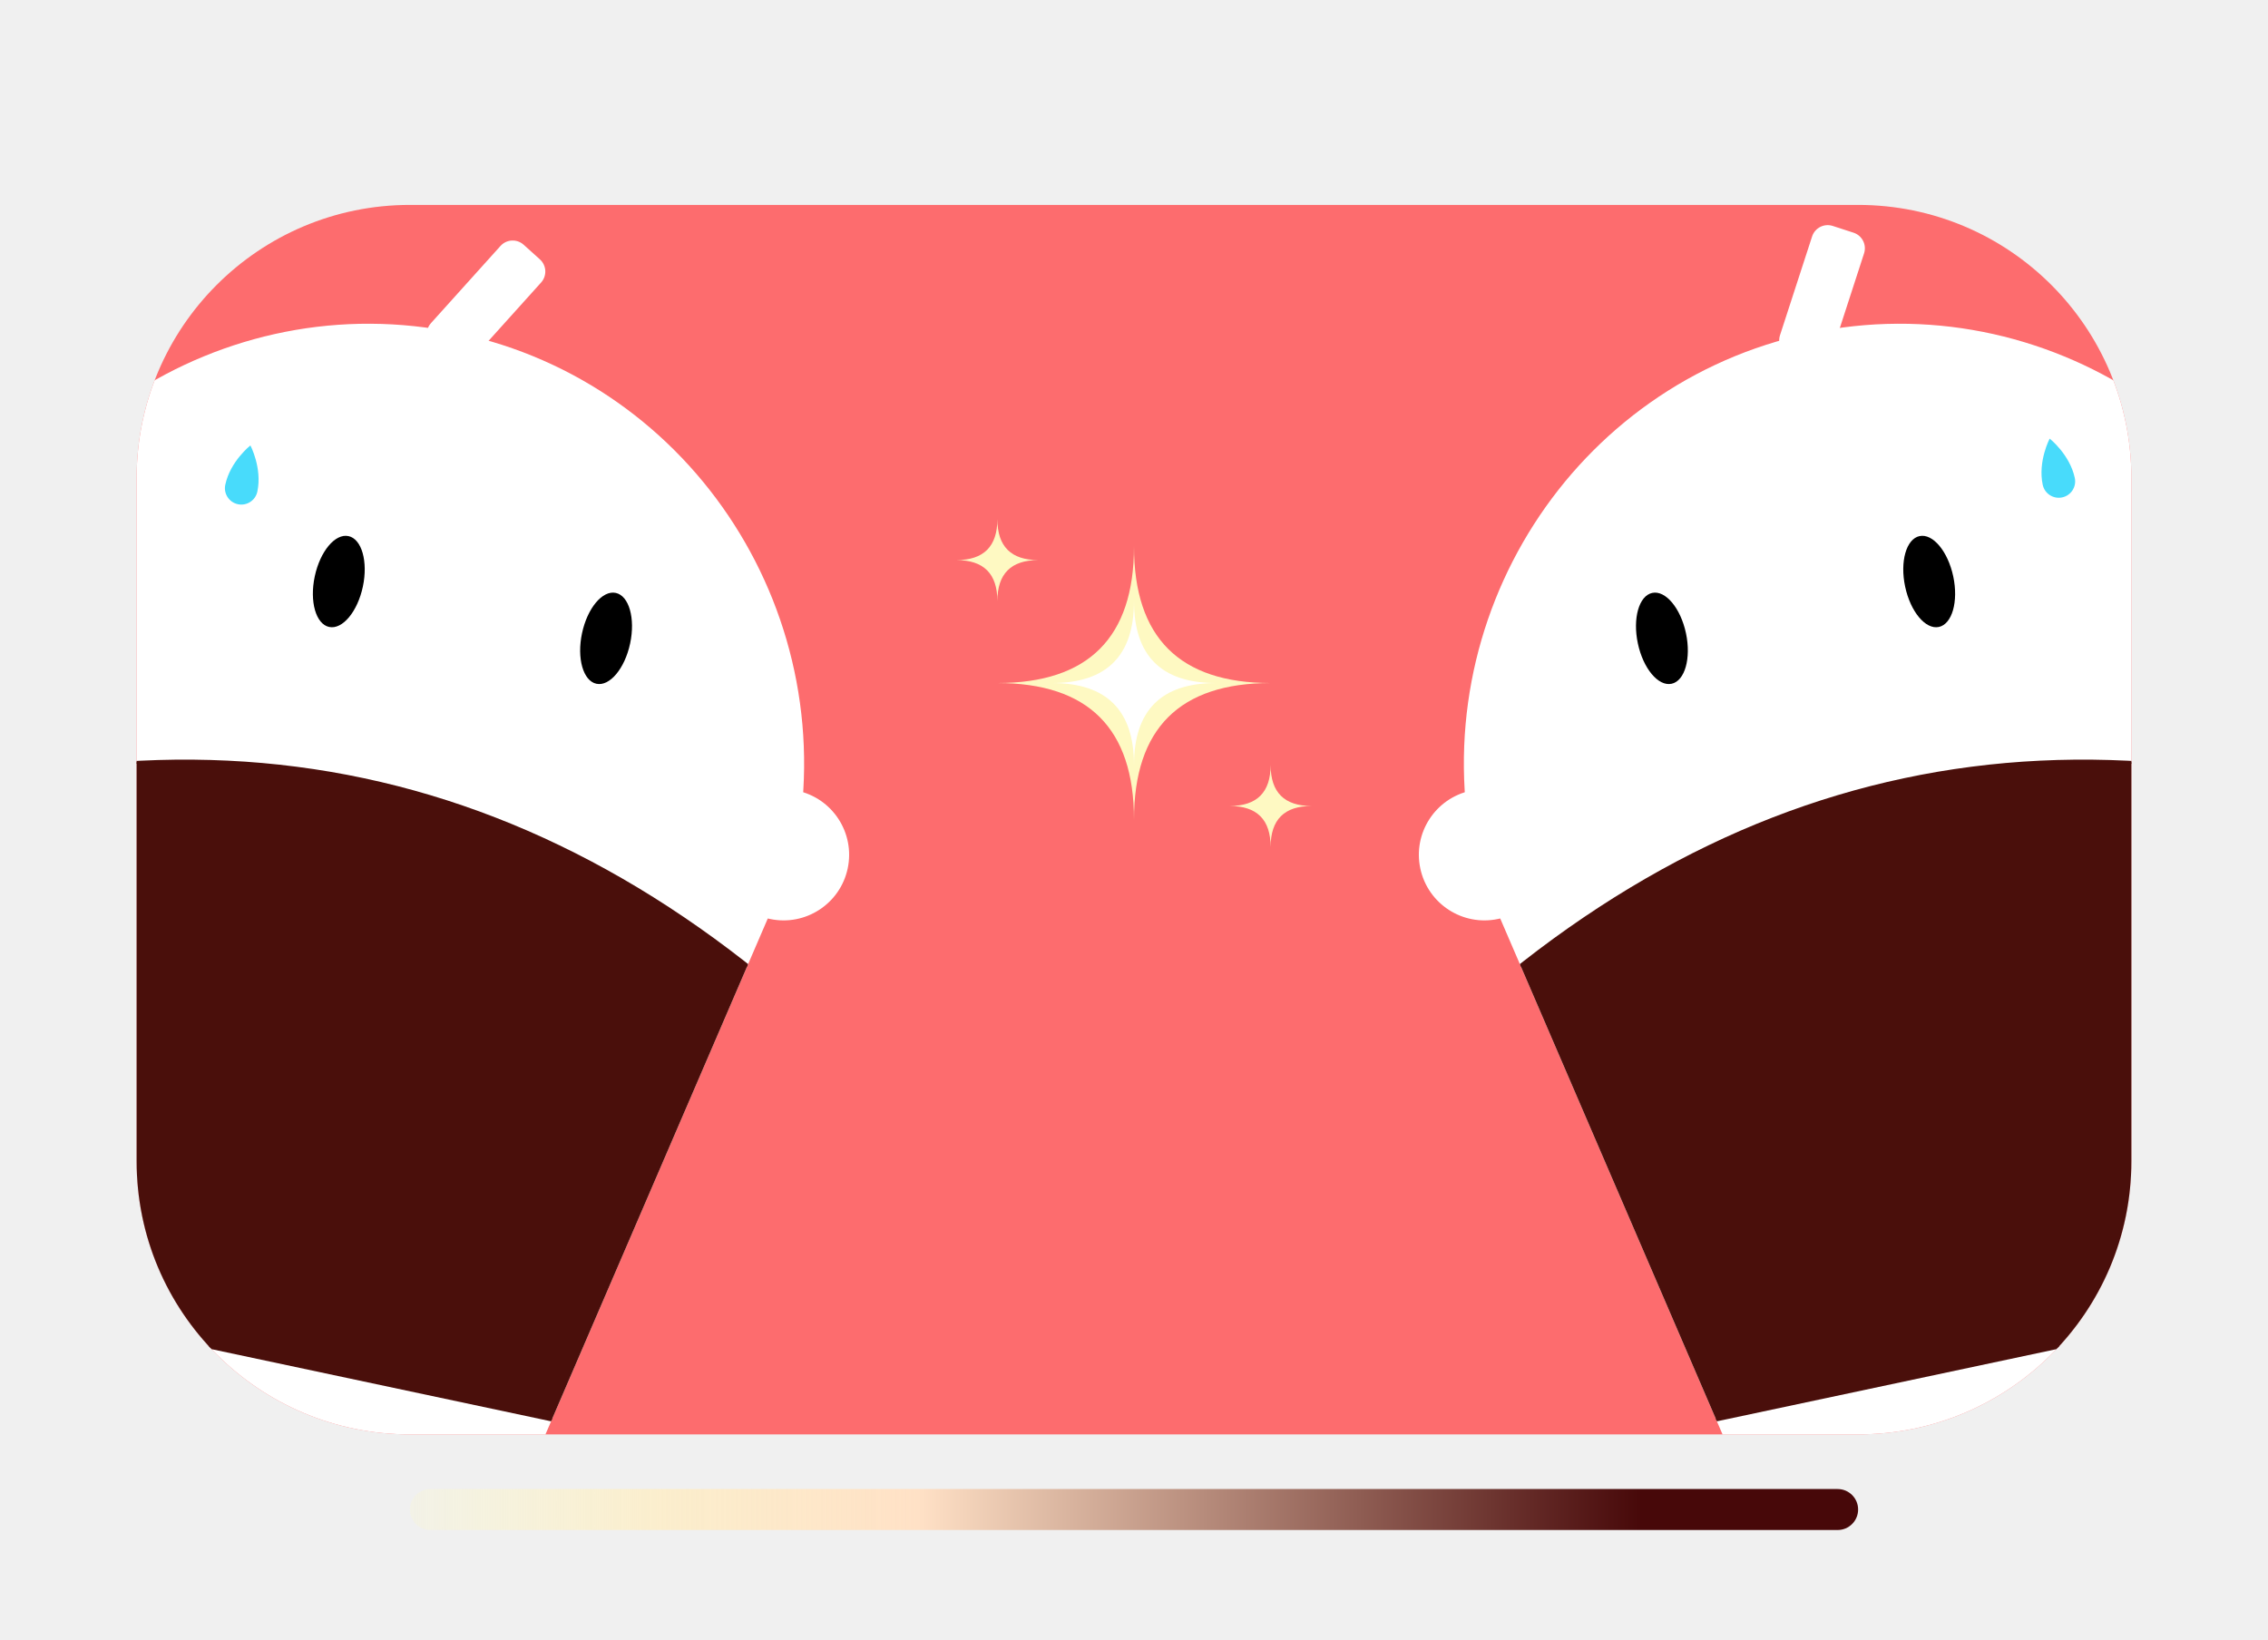
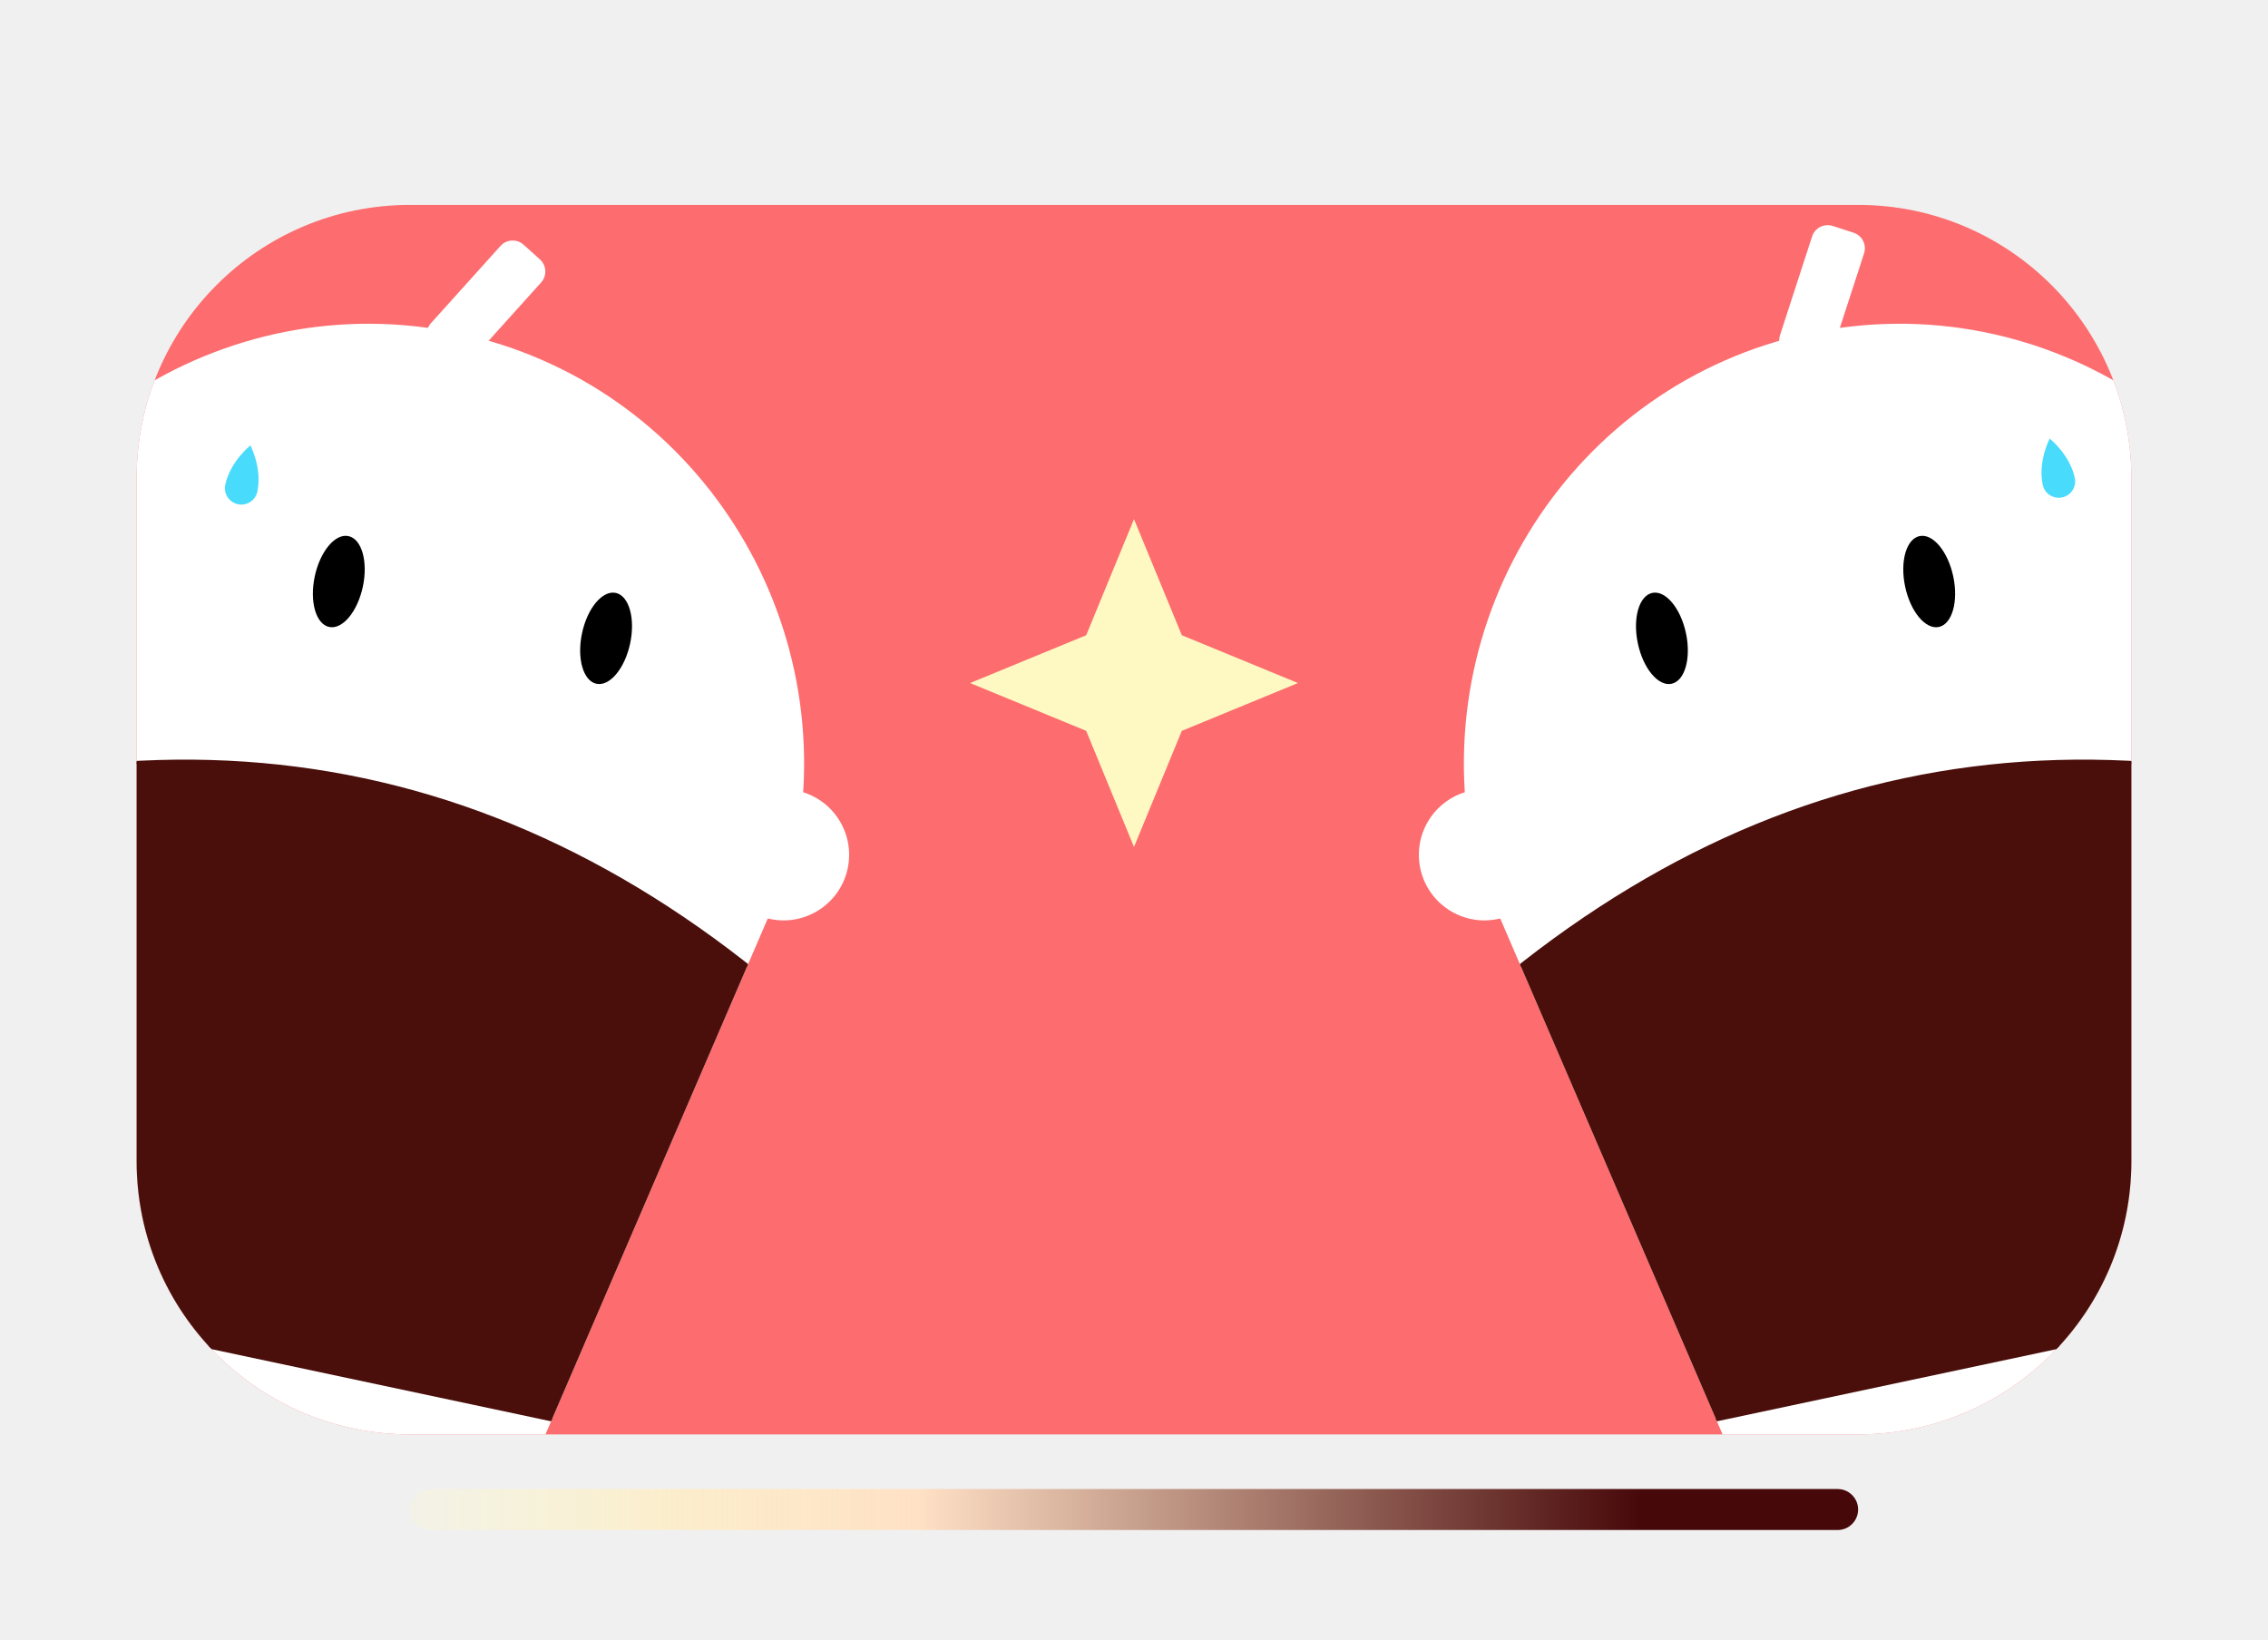
<svg xmlns="http://www.w3.org/2000/svg" width="166" height="120" viewBox="0 0 166 120" fill="none">
  <defs>
    <clipPath id="bodyClip">
      <path d="M20 100 A80 81 0 0 1 180 100 L156 220 L44 220 Z" />
    </clipPath>
    <clipPath id="boxClip">
      <rect x="10" y="15" width="146" height="90" rx="20" />
    </clipPath>
    <linearGradient id="nunchi_line_grad" x1="30" y1="109" x2="136" y2="109" gradientUnits="userSpaceOnUse">
      <stop stop-color="#FEF9C2" stop-opacity="0.2" />
      <stop offset="0.175" stop-color="#FEEDC4" stop-opacity="0.8" />
      <stop offset="0.351" stop-color="#FFE1C6" />
      <stop offset="0.851" stop-color="#470809" />
    </linearGradient>
  </defs>
  <rect x="10" y="15" width="146" height="90" rx="20" fill="#FD6C6E" />
  <g clip-path="url(#boxClip)">
    <g transform="translate(-14, 16) scale(0.40) rotate(12, 100, 110)">
      <path d="M20 100a80 81 0 0 1 160 0l-24 120H44Z" fill="#FFFFFF" />
      <circle cx="22" cy="100" r="12" fill="#FFFFFF" />
      <circle cx="178" cy="100" r="12" fill="#FFFFFF" />
      <g clip-path="url(#bodyClip)">
        <path d="M0 135 Q100 70 200 135 L170 210 L30 210 Z" fill="#4A0F0B" stroke="#4A0F0B" stroke-width="0.5" stroke-linejoin="round" paint-order="stroke fill" />
      </g>
      <ellipse cx="88" cy="68" rx="4.5" ry="8.5" fill="#000000" />
      <ellipse cx="138" cy="68" rx="4.5" ry="8.5" fill="#000000" />
      <rect x="95" y="-1" width="10" height="25" fill="#FFFFFF" rx="3" transform="rotate(30 100 19)" />
      <path d="M64 55c0-4.4 3-8 3-8s3 3.6 3 8a3 3 0 1 1-6 0z" fill="#48DBFB" />
    </g>
  </g>
  <g clip-path="url(#boxClip)">
    <g transform="translate(100, 16) scale(0.40) rotate(-12, 100, 110)">
      <path d="M20 100a80 81 0 0 1 160 0l-24 120H44Z" fill="#FFFFFF" />
      <circle cx="22" cy="100" r="12" fill="#FFFFFF" />
      <circle cx="178" cy="100" r="12" fill="#FFFFFF" />
      <g clip-path="url(#bodyClip)">
        <path d="M0 135 Q100 70 200 135 L170 210 L30 210 Z" fill="#4A0F0B" stroke="#4A0F0B" stroke-width="0.5" stroke-linejoin="round" paint-order="stroke fill" />
      </g>
      <ellipse cx="62" cy="68" rx="4.5" ry="8.5" fill="#000000" />
      <ellipse cx="112" cy="68" rx="4.5" ry="8.5" fill="#000000" />
      <rect x="95" y="-1" width="10" height="25" fill="#FFFFFF" rx="3" transform="rotate(30 100 19)" />
      <path d="M136 55c0-4.4 3-8 3-8s3 3.6 3 8a3 3 0 1 1-6 0z" fill="#48DBFB" />
    </g>
  </g>
-   <path d="M 83,40 Q 83,50 93,50 Q 83,50 83,60 Q 83,50 73,50 Q 83,50 83,40 Z" fill="#FEF9C2" />
-   <path d="M 83,44 Q 83,50 89,50 Q 83,50 83,56 Q 83,50 77,50 Q 83,50 83,44 Z" fill="#FFFFFF" />
-   <path d="M 73,38 Q 73,41 76,41 Q 73,41 73,44 Q 73,41 70,41 Q 73,41 73,38 Z" fill="#FEF9C2" />
-   <path d="M 93,56 Q 93,59 96,59 Q 93,59 93,62 Q 93,59 90,59 Q 93,59 93,56 Z" fill="#FEF9C2" />
+   <path d="M 83,38 L 86.5,46.5 L 95,50 L 86.5,53.5 L 83,62 L 79.5,53.5 L 71,50 L 79.5,46.5 Z" fill="#FEF9C2" />
  <rect x="30" y="109" width="106" height="3" rx="1.5" fill="url(#nunchi_line_grad)" />
</svg>
